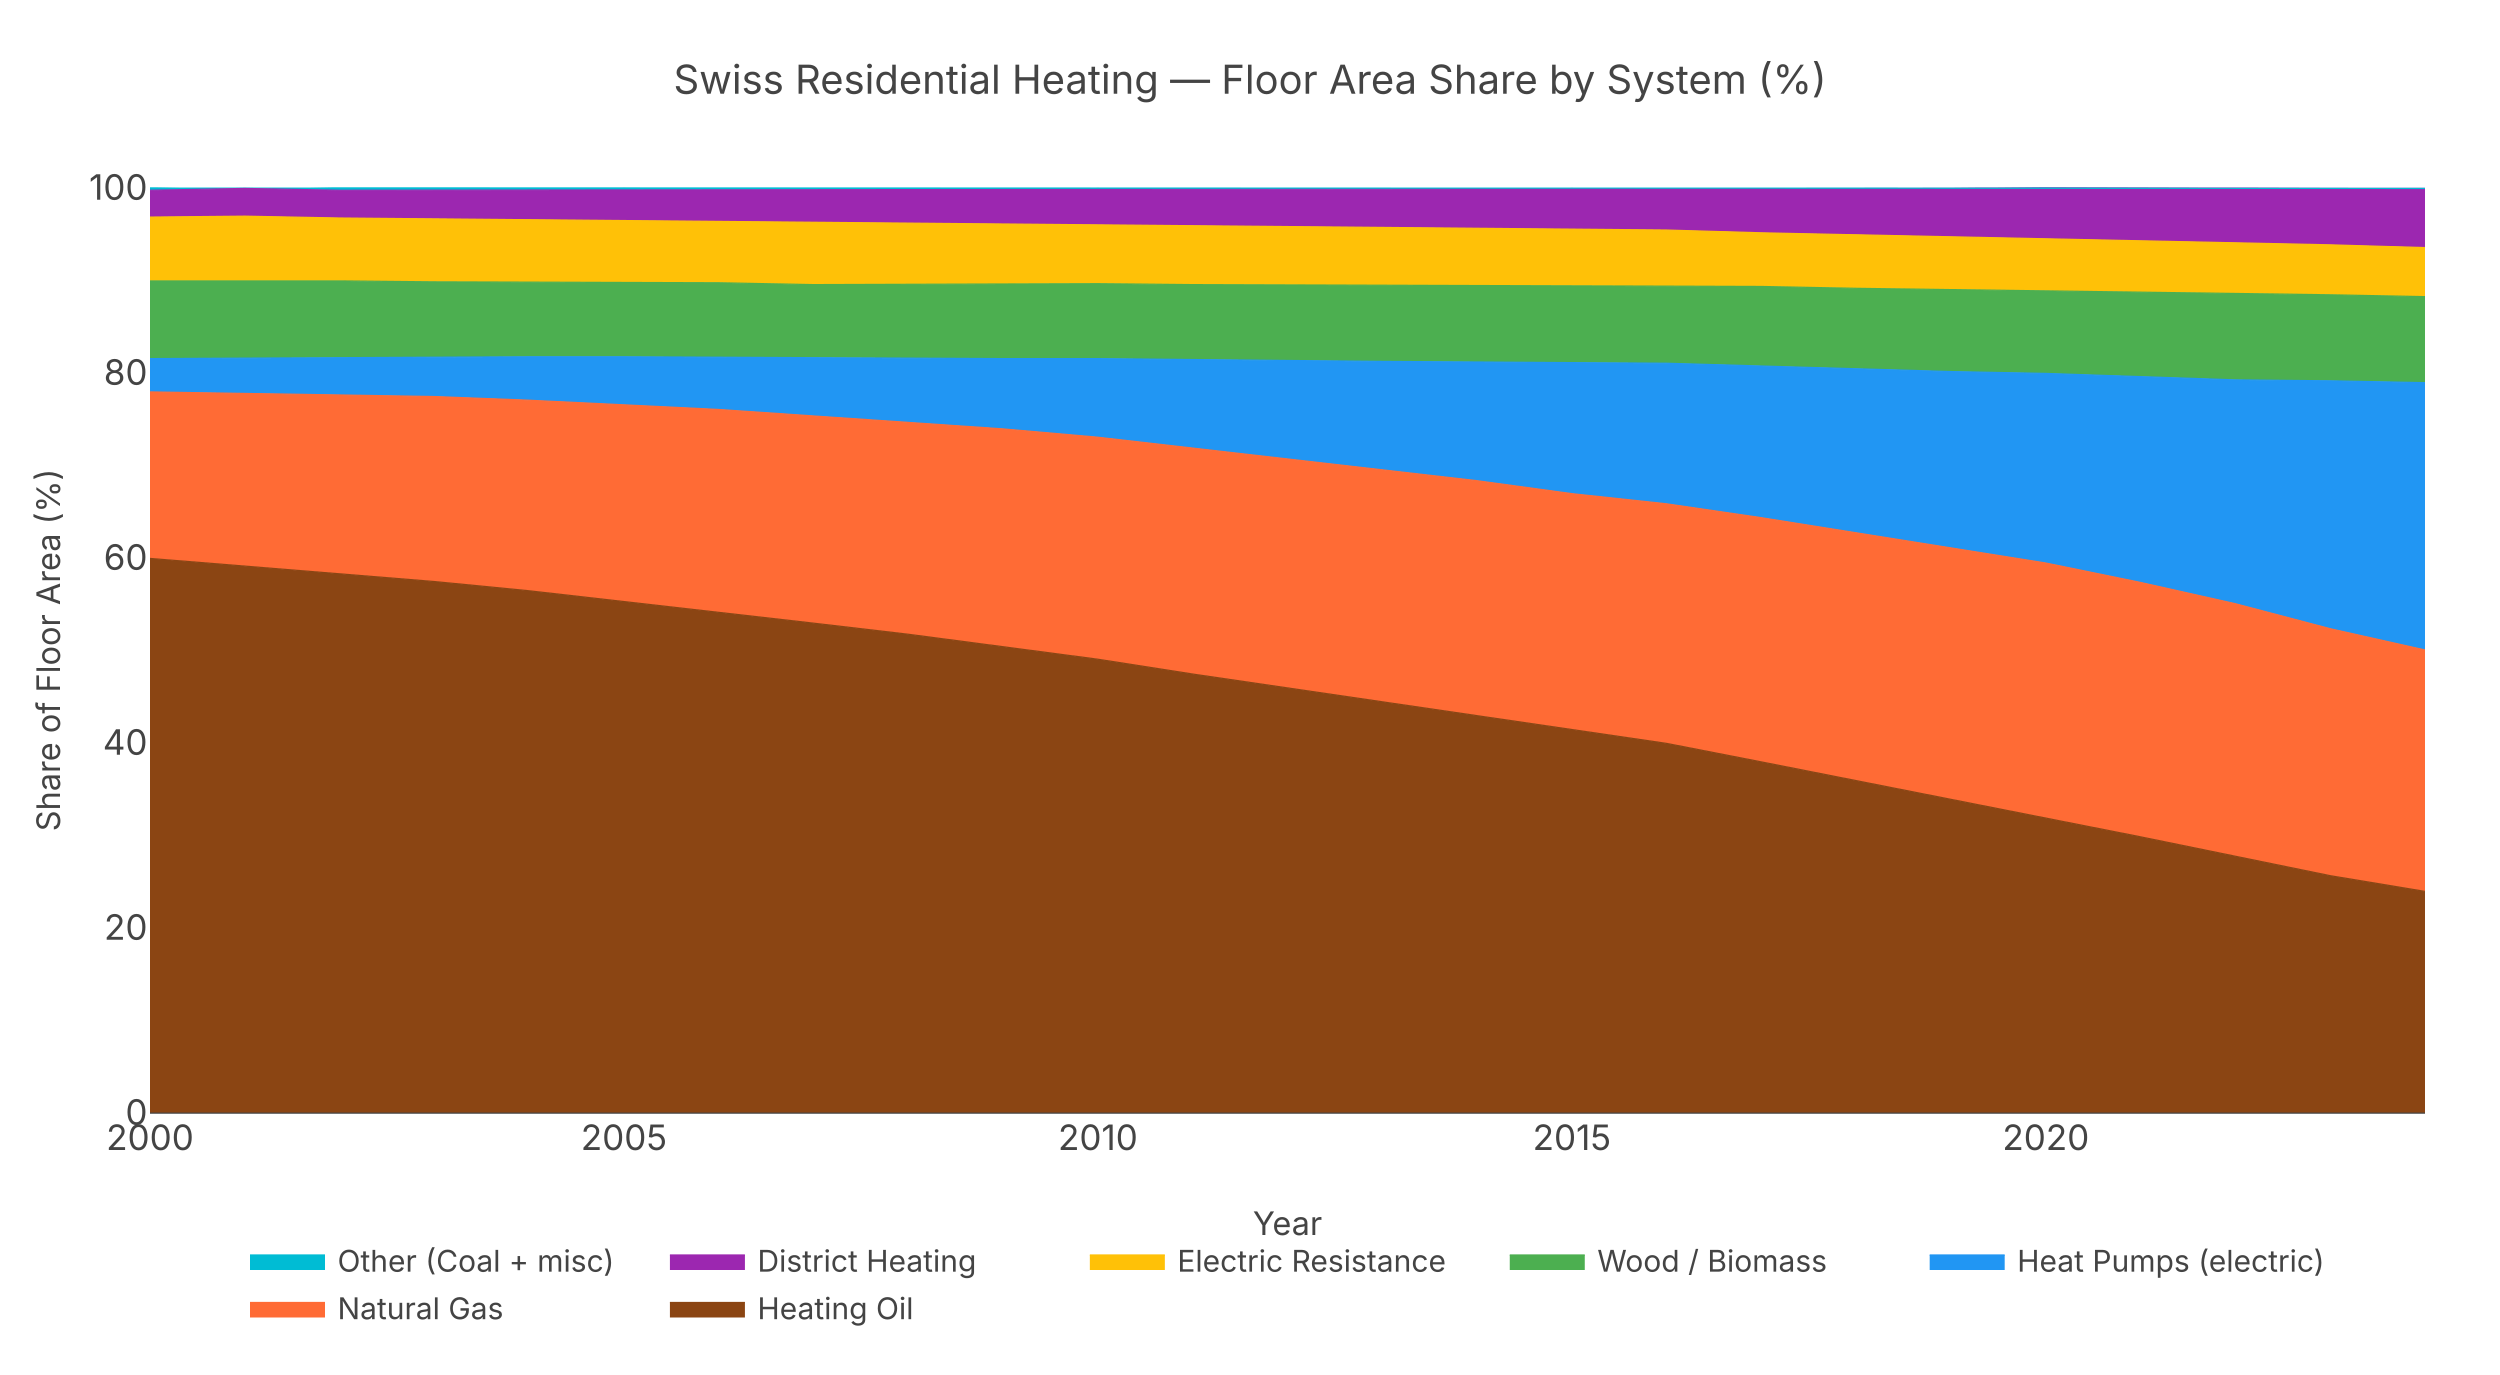
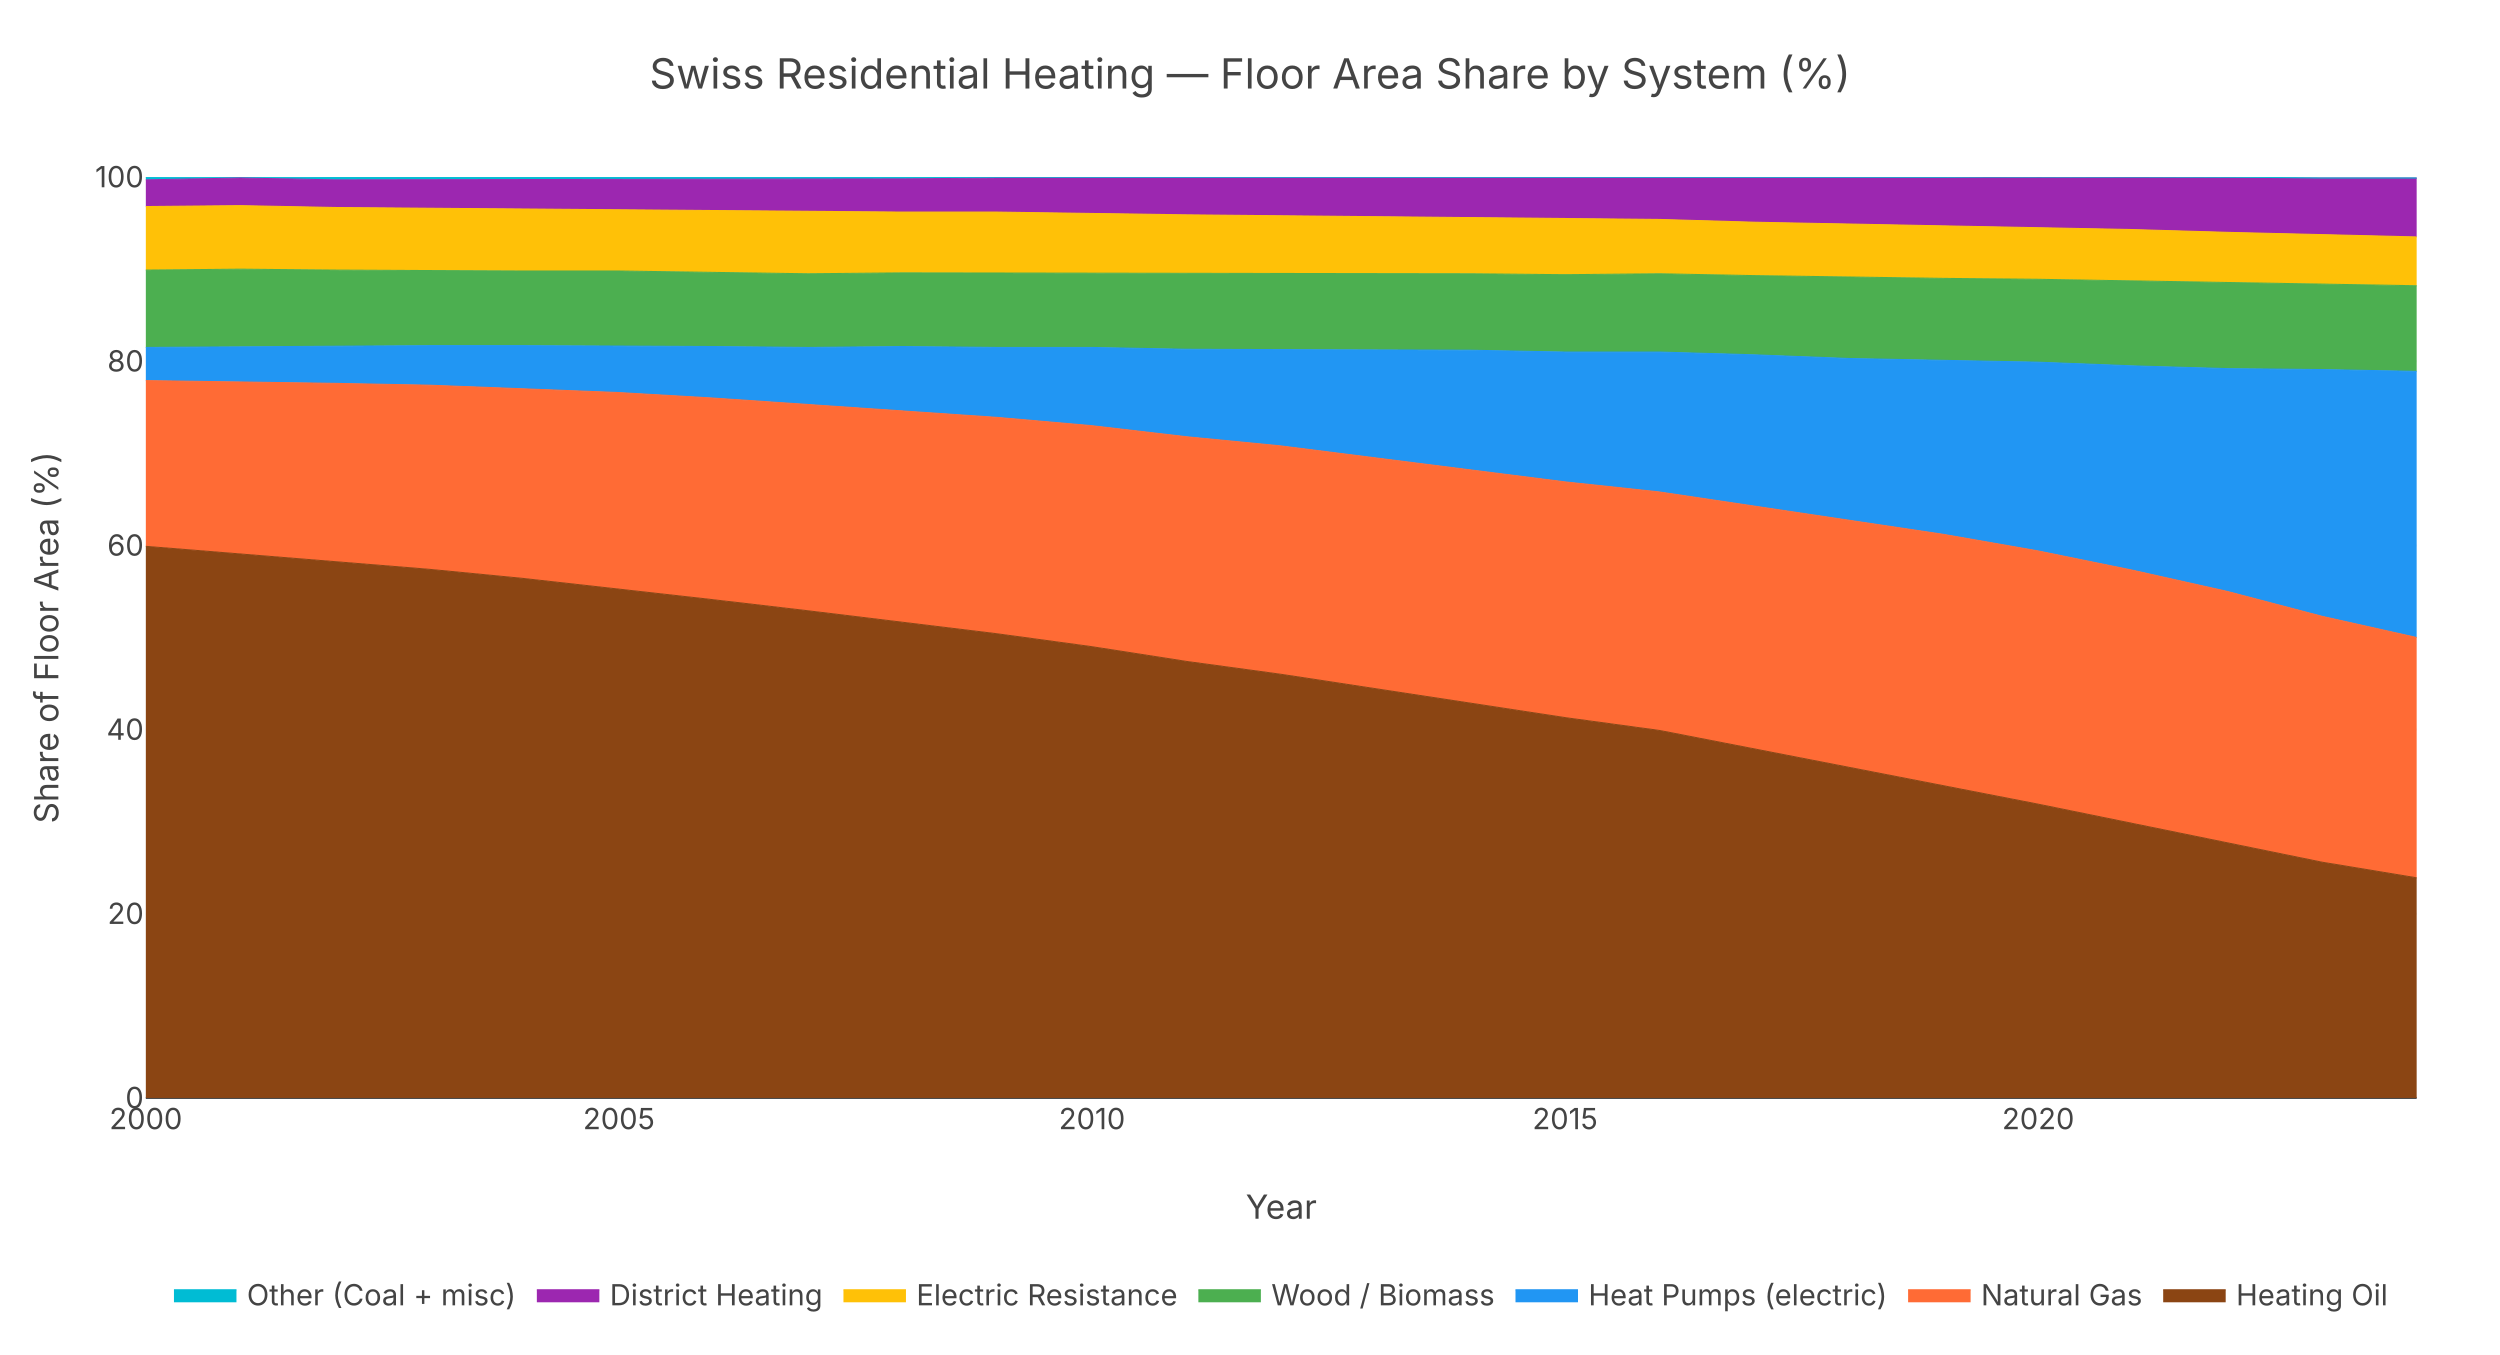
- <svg xmlns="http://www.w3.org/2000/svg" class="main-svg" width="1000" height="550" style="" viewBox="0 0 1000 550">
-   <rect x="0" y="0" width="1000" height="550" style="fill: rgb(255, 255, 255); fill-opacity: 1;" />
-   <defs id="defs-d71220">
+ <svg xmlns="http://www.w3.org/2000/svg" class="main-svg" width="1200" height="650" style="" viewBox="0 0 1200 650">
+   <rect x="0" y="0" width="1200" height="650" style="fill: rgb(255, 255, 255); fill-opacity: 1;" />
+   <defs id="defs-cc04e8">
    <g class="clips">
-       <clipPath id="clipd71220xyplot" class="plotclip">
-         <rect width="910" height="370" />
+       <clipPath id="clipcc04e8xyplot" class="plotclip">
+         <rect width="1090" height="442" />
      </clipPath>
-       <clipPath class="axesclip" id="clipd71220x">
-         <rect x="60" y="0" width="910" height="550" />
+       <clipPath class="axesclip" id="clipcc04e8x">
+         <rect x="70" y="0" width="1090" height="650" />
      </clipPath>
-       <clipPath class="axesclip" id="clipd71220y">
-         <rect x="0" y="75" width="1000" height="370" />
+       <clipPath class="axesclip" id="clipcc04e8y">
+         <rect x="0" y="85" width="1200" height="442" />
      </clipPath>
-       <clipPath class="axesclip" id="clipd71220xy">
-         <rect x="60" y="75" width="910" height="370" />
+       <clipPath class="axesclip" id="clipcc04e8xy">
+         <rect x="70" y="85" width="1090" height="442" />
      </clipPath>
    </g>
    <g class="gradients" />
    <g class="patterns" />
  </defs>
  <g class="bglayer" />
  <g class="layer-below">
    <g class="imagelayer" />
    <g class="shapelayer" />
  </g>
  <g class="cartesianlayer">
    <g class="subplot xy">
      <g class="layer-subplot">
        <g class="shapelayer" />
        <g class="imagelayer" />
      </g>
      <g class="minor-gridlayer">
        <g class="x" />
        <g class="y" />
      </g>
      <g class="gridlayer">
        <g class="x">
-           <path class="xgrid crisp" transform="translate(249.58,0)" d="M0,75v370" style="stroke: rgb(238, 238, 238); stroke-opacity: 1; stroke-width: 1px;" />
-           <path class="xgrid crisp" transform="translate(439.17,0)" d="M0,75v370" style="stroke: rgb(238, 238, 238); stroke-opacity: 1; stroke-width: 1px;" />
-           <path class="xgrid crisp" transform="translate(628.75,0)" d="M0,75v370" style="stroke: rgb(238, 238, 238); stroke-opacity: 1; stroke-width: 1px;" />
-           <path class="xgrid crisp" transform="translate(818.33,0)" d="M0,75v370" style="stroke: rgb(238, 238, 238); stroke-opacity: 1; stroke-width: 1px;" />
+           <path class="xgrid crisp" transform="translate(297.08,0)" d="M0,85v442" style="stroke: rgb(238, 238, 238); stroke-opacity: 1; stroke-width: 1px;" />
+           <path class="xgrid crisp" transform="translate(524.17,0)" d="M0,85v442" style="stroke: rgb(238, 238, 238); stroke-opacity: 1; stroke-width: 1px;" />
+           <path class="xgrid crisp" transform="translate(751.25,0)" d="M0,85v442" style="stroke: rgb(238, 238, 238); stroke-opacity: 1; stroke-width: 1px;" />
+           <path class="xgrid crisp" transform="translate(978.33,0)" d="M0,85v442" style="stroke: rgb(238, 238, 238); stroke-opacity: 1; stroke-width: 1px;" />
        </g>
        <g class="y">
-           <path class="ygrid crisp" transform="translate(0,371)" d="M60,0h910" style="stroke: rgb(238, 238, 238); stroke-opacity: 1; stroke-width: 1px;" />
-           <path class="ygrid crisp" transform="translate(0,297)" d="M60,0h910" style="stroke: rgb(238, 238, 238); stroke-opacity: 1; stroke-width: 1px;" />
-           <path class="ygrid crisp" transform="translate(0,223)" d="M60,0h910" style="stroke: rgb(238, 238, 238); stroke-opacity: 1; stroke-width: 1px;" />
-           <path class="ygrid crisp" transform="translate(0,149)" d="M60,0h910" style="stroke: rgb(238, 238, 238); stroke-opacity: 1; stroke-width: 1px;" />
+           <path class="ygrid crisp" transform="translate(0,438.6)" d="M70,0h1090" style="stroke: rgb(238, 238, 238); stroke-opacity: 1; stroke-width: 1px;" />
+           <path class="ygrid crisp" transform="translate(0,350.2)" d="M70,0h1090" style="stroke: rgb(238, 238, 238); stroke-opacity: 1; stroke-width: 1px;" />
+           <path class="ygrid crisp" transform="translate(0,261.8)" d="M70,0h1090" style="stroke: rgb(238, 238, 238); stroke-opacity: 1; stroke-width: 1px;" />
+           <path class="ygrid crisp" transform="translate(0,173.4)" d="M70,0h1090" style="stroke: rgb(238, 238, 238); stroke-opacity: 1; stroke-width: 1px;" />
        </g>
      </g>
      <g class="zerolinelayer">
-         <path class="yzl zl crisp" transform="translate(0,445)" d="M60,0h910" style="stroke: rgb(68, 68, 68); stroke-opacity: 1; stroke-width: 1px;" />
+         <path class="yzl zl crisp" transform="translate(0,527)" d="M70,0h1090" style="stroke: rgb(68, 68, 68); stroke-opacity: 1; stroke-width: 1px;" />
      </g>
      <g class="layer-between">
        <g class="shapelayer" />
        <g class="imagelayer" />
      </g>
      <path class="xlines-below" />
      <path class="ylines-below" />
      <g class="overlines-below" />
      <g class="xaxislayer-below" />
      <g class="yaxislayer-below" />
      <g class="overaxes-below" />
      <g class="overplot">
-         <g class="xy" transform="translate(60,75)" clip-path="url(#clipd71220xyplot)">
+         <g class="xy" transform="translate(70,85)" clip-path="url(#clipcc04e8xyplot)">
          <g class="scatterlayer mlayer">
-             <g class="trace scatter trace71f542" style="stroke-miterlimit: 2;">
-               <g class="fills">
-                 <g>
-                   <path class="js-fill" d="M910,370L0,370L0,148.37L113.75,157.62L151.67,161.32L265.42,174.27L303.33,178.71L379.17,188.7L417.08,194.62L492.92,205.72L530.83,211.27L606.67,222.37L644.58,229.77L796.25,259.74L834.17,267.51L872.08,275.28L910,281.57" style="fill: rgb(139, 69, 19); fill-opacity: 1; stroke-width: 0;" />
-                 </g>
-                 <g>
-                   <path class="js-fill" d="M0,81.77L113.75,83.62L151.67,85.1L227.5,88.8L265.42,91.39L341.25,96.57L379.17,99.9L530.83,117.29L568.75,122.47L606.67,126.54L644.58,132.09L758.33,150.22L796.25,157.99L834.17,166.5L872.08,176.49L910,185L910,281.57L872.08,275.28L834.17,267.51L796.25,259.74L644.58,229.77L606.67,222.37L530.83,211.27L492.92,205.72L417.08,194.62L379.17,188.7L303.33,178.71L265.42,174.27L151.67,161.32L113.75,157.62L0,148.37Z" style="fill: rgb(255, 107, 53); fill-opacity: 1; stroke-width: 0;" />
-                 </g>
-               </g>
-               <g class="errorbars" />
-               <g class="lines">
-                 <path class="js-line" d="M0,148.37L113.75,157.62L151.67,161.32L265.42,174.27L303.33,178.71L379.17,188.7L417.08,194.62L492.92,205.72L530.83,211.27L606.67,222.37L644.58,229.77L796.25,259.74L834.17,267.51L872.08,275.28L910,281.57" style="vector-effect: none; fill: none; stroke: rgb(139, 69, 19); stroke-opacity: 1; stroke-width: 0.5px; opacity: 1;" />
-               </g>
-               <g class="points" />
-               <g class="text" />
-             </g>
-             <g class="trace scatter trace0996a0" style="stroke-miterlimit: 2;">
-               <g class="fills">
-                 <g>
-                   <path class="js-fill" d="M0,68.45L151.67,67.71L189.58,67.71L341.25,68.45L379.17,68.45L455,69.19L492.92,69.56L606.67,70.3L644.58,71.41L720.42,73.63L758.33,74.37L834.17,76.96L872.08,77.33L910,78.07L910,185L872.08,176.49L834.17,166.5L796.25,157.99L758.33,150.22L644.58,132.09L606.67,126.54L568.75,122.47L530.83,117.29L379.17,99.9L341.25,96.57L265.42,91.39L227.5,88.8L151.67,85.1L113.75,83.62L0,81.77Z" style="fill: rgb(33, 150, 243); fill-opacity: 1; stroke-width: 0;" />
-                 </g>
-               </g>
-               <g class="errorbars" />
-               <g class="lines">
-                 <path class="js-line" d="M0,81.77L113.75,83.62L151.67,85.1L227.5,88.8L265.42,91.39L341.25,96.57L379.17,99.9L530.83,117.29L568.75,122.47L606.67,126.54L644.58,132.09L758.33,150.22L796.25,157.99L834.17,166.5L872.08,176.49L910,185" style="vector-effect: none; fill: none; stroke: rgb(255, 107, 53); stroke-opacity: 1; stroke-width: 0.5px; opacity: 1;" />
-               </g>
-               <g class="points" />
-               <g class="text" />
-             </g>
-             <g class="trace scatter tracee04aa4" style="stroke-miterlimit: 2;">
-               <g class="fills">
-                 <g>
-                   <path class="js-fill" d="M0,37.37L75.83,37.37L113.75,37.74L227.5,38.11L265.42,38.85L379.17,38.48L417.08,38.85L644.58,39.59L682.5,40.33L872.08,42.92L910,43.66L910,78.07L872.08,77.33L834.17,76.96L758.33,74.37L720.42,73.63L644.58,71.41L606.67,70.3L492.92,69.56L455,69.19L379.17,68.45L341.25,68.45L189.58,67.71L151.67,67.71L0,68.45Z" style="fill: rgb(76, 175, 80); fill-opacity: 1; stroke-width: 0;" />
-                 </g>
-               </g>
-               <g class="errorbars" />
-               <g class="lines">
-                 <path class="js-line" d="M0,68.45L151.67,67.71L189.58,67.71L341.25,68.45L379.17,68.45L455,69.19L492.92,69.56L606.67,70.3L644.58,71.41L720.42,73.63L758.33,74.37L834.17,76.96L872.08,77.33L910,78.07" style="vector-effect: none; fill: none; stroke: rgb(33, 150, 243); stroke-opacity: 1; stroke-width: 0.5px; opacity: 1;" />
-               </g>
-               <g class="points" />
-               <g class="text" />
-             </g>
-             <g class="trace scatter tracee3f9b4" style="stroke-miterlimit: 2;">
-               <g class="fills">
-                 <g>
-                   <path class="js-fill" d="M0,11.84L37.92,11.47L75.83,12.21L606.67,17.02L644.58,18.13L872.08,22.94L910,24.05L910,43.66L872.08,42.92L682.5,40.33L644.58,39.59L417.08,38.85L379.17,38.48L265.42,38.85L227.5,38.11L113.75,37.74L75.83,37.37L0,37.37Z" style="fill: rgb(255, 193, 7); fill-opacity: 1; stroke-width: 0;" />
-                 </g>
-               </g>
-               <g class="errorbars" />
-               <g class="lines">
-                 <path class="js-line" d="M0,37.37L75.83,37.37L113.75,37.74L227.5,38.11L265.42,38.85L379.17,38.48L417.08,38.85L644.58,39.59L682.5,40.33L872.08,42.92L910,43.66" style="vector-effect: none; fill: none; stroke: rgb(76, 175, 80); stroke-opacity: 1; stroke-width: 0.5px; opacity: 1;" />
-               </g>
-               <g class="points" />
-               <g class="text" />
-             </g>
-             <g class="trace scatter trace526589" style="stroke-miterlimit: 2;">
-               <g class="fills">
-                 <g>
-                   <path class="js-fill" d="M0,1.11L37.92,0.37L75.83,1.11L720.42,0.37L758.33,0L872.08,0.37L910,0.37L910,24.05L872.08,22.94L644.58,18.13L606.67,17.02L75.83,12.21L37.92,11.47L0,11.84Z" style="fill: rgb(156, 39, 176); fill-opacity: 1; stroke-width: 0;" />
-                 </g>
-               </g>
-               <g class="errorbars" />
-               <g class="lines">
-                 <path class="js-line" d="M0,11.84L37.92,11.47L75.83,12.21L606.67,17.02L644.58,18.13L872.08,22.94L910,24.05" style="vector-effect: none; fill: none; stroke: rgb(255, 193, 7); stroke-opacity: 1; stroke-width: 0.5px; opacity: 1;" />
-               </g>
-               <g class="points" />
-               <g class="text" />
-             </g>
-             <g class="trace scatter trace8aeb54" style="stroke-miterlimit: 2;">
-               <g class="fills">
-                 <g>
-                   <path class="js-fill" d="M0,0L37.92,-0.74L75.83,0L910,0.37L910,0.37L872.08,0.37L758.33,0L720.42,0.37L75.83,1.11L37.92,0.37L0,1.11Z" style="fill: rgb(0, 188, 212); fill-opacity: 1; stroke-width: 0;" />
-                 </g>
-               </g>
-               <g class="errorbars" />
-               <g class="lines">
-                 <path class="js-line" d="M0,1.11L37.92,0.37L75.83,1.11L720.42,0.37L758.33,0L872.08,0.37L910,0.37" style="vector-effect: none; fill: none; stroke: rgb(156, 39, 176); stroke-opacity: 1; stroke-width: 0.5px; opacity: 1;" />
-               </g>
-               <g class="points" />
-               <g class="text" />
-             </g>
-             <g class="trace scatter traceae913f" style="stroke-miterlimit: 2;">
+             <g class="trace scatter trace949eda" style="stroke-miterlimit: 2;">
+               <g class="fills">
+                 <g>
+                   <path class="js-fill" d="M1090,442L0,442L0,177.24L136.25,188.29L181.67,192.71L272.5,202.88L317.92,208.18L408.75,219.23L454.17,225.42L499.58,232.49L545,238.68L681.25,259.45L726.67,265.64L908.33,301L953.75,310.28L1044.58,328.85L1090,336.36" style="fill: rgb(139, 69, 19); fill-opacity: 1; stroke-width: 0;" />
+                 </g>
+                 <g>
+                   <path class="js-fill" d="M0,97.68L90.83,99.01L136.25,99.89L227.08,103.43L272.5,106.08L408.75,115.36L454.17,119.34L499.58,124.64L545,129.06L681.25,146.3L726.67,151.16L862.92,171.5L908.33,179.45L953.75,188.73L999.17,198.9L1044.58,210.83L1090,221L1090,336.36L1044.58,328.85L953.75,310.28L908.33,301L726.67,265.64L681.25,259.45L545,238.68L499.58,232.49L454.17,225.42L408.75,219.23L317.92,208.18L272.5,202.88L181.67,192.71L136.25,188.29L0,177.24Z" style="fill: rgb(255, 107, 53); fill-opacity: 1; stroke-width: 0;" />
+                 </g>
+               </g>
+               <g class="errorbars" />
+               <g class="lines">
+                 <path class="js-line" d="M0,177.24L136.25,188.29L181.67,192.71L272.5,202.88L317.92,208.18L408.75,219.23L454.17,225.42L499.58,232.49L545,238.68L681.25,259.45L726.67,265.64L908.33,301L953.75,310.28L1044.58,328.85L1090,336.36" style="vector-effect: none; fill: none; stroke: rgb(139, 69, 19); stroke-opacity: 1; stroke-width: 0.5px; opacity: 1;" />
+               </g>
+               <g class="points" />
+               <g class="text" />
+             </g>
+             <g class="trace scatter trace7e48b0" style="stroke-miterlimit: 2;">
+               <g class="fills">
+                 <g>
+                   <path class="js-fill" d="M0,81.77L136.25,80.89L181.67,80.89L272.5,81.33L317.92,81.77L363.33,81.33L408.75,81.77L454.17,81.77L499.58,82.65L635.83,83.1L681.25,83.98L726.67,83.98L772.08,85.31L817.5,87.07L862.92,87.96L908.33,88.84L953.75,90.61L999.17,91.94L1044.58,92.38L1090,93.26L1090,221L1044.58,210.83L999.17,198.9L953.75,188.73L908.33,179.45L862.92,171.5L726.67,151.16L681.25,146.3L545,129.06L499.58,124.64L454.17,119.34L408.75,115.36L272.5,106.08L227.08,103.43L136.25,99.89L90.83,99.01L0,97.68Z" style="fill: rgb(33, 150, 243); fill-opacity: 1; stroke-width: 0;" />
+                 </g>
+               </g>
+               <g class="errorbars" />
+               <g class="lines">
+                 <path class="js-line" d="M0,97.68L90.83,99.01L136.25,99.89L227.08,103.43L272.5,106.08L408.75,115.36L454.17,119.34L499.58,124.64L545,129.06L681.25,146.3L726.67,151.16L862.92,171.5L908.33,179.45L953.75,188.73L999.17,198.9L1044.58,210.83L1090,221" style="vector-effect: none; fill: none; stroke: rgb(255, 107, 53); stroke-opacity: 1; stroke-width: 0.5px; opacity: 1;" />
+               </g>
+               <g class="points" />
+               <g class="text" />
+             </g>
+             <g class="trace scatter traceddc054" style="stroke-miterlimit: 2;">
+               <g class="fills">
+                 <g>
+                   <path class="js-fill" d="M0,44.64L45.42,44.2L90.83,44.64L181.67,45.08L227.08,45.08L317.92,46.41L363.33,45.97L635.83,46.41L681.25,46.85L726.67,46.41L772.08,47.29L862.92,48.62L908.33,49.06L1090,52.16L1090,93.26L1044.58,92.38L999.17,91.94L953.75,90.61L908.33,88.84L862.92,87.96L817.5,87.07L772.08,85.31L726.67,83.98L681.25,83.98L635.83,83.1L499.58,82.65L454.17,81.77L408.75,81.77L363.33,81.33L317.92,81.77L272.5,81.33L181.67,80.89L136.25,80.89L0,81.77Z" style="fill: rgb(76, 175, 80); fill-opacity: 1; stroke-width: 0;" />
+                 </g>
+               </g>
+               <g class="errorbars" />
+               <g class="lines">
+                 <path class="js-line" d="M0,81.77L136.25,80.89L181.67,80.89L272.5,81.33L317.92,81.77L363.33,81.33L408.75,81.77L454.17,81.77L499.58,82.65L635.83,83.1L681.25,83.98L726.67,83.98L772.08,85.31L817.5,87.07L862.92,87.96L908.33,88.84L953.75,90.61L999.17,91.94L1044.58,92.38L1090,93.26" style="vector-effect: none; fill: none; stroke: rgb(33, 150, 243); stroke-opacity: 1; stroke-width: 0.5px; opacity: 1;" />
+               </g>
+               <g class="points" />
+               <g class="text" />
+             </g>
+             <g class="trace scatter tracefdf33b" style="stroke-miterlimit: 2;">
+               <g class="fills">
+                 <g>
+                   <path class="js-fill" d="M0,14.14L45.42,13.7L90.83,14.59L363.33,16.8L408.75,16.8L499.58,18.12L545,18.56L726.67,20.33L772.08,21.66L953.75,25.19L999.17,26.52L1090,28.73L1090,52.16L908.33,49.06L862.92,48.62L772.08,47.29L726.67,46.41L681.25,46.85L635.83,46.41L363.33,45.97L317.92,46.41L227.08,45.08L181.67,45.08L90.83,44.64L45.42,44.2L0,44.64Z" style="fill: rgb(255, 193, 7); fill-opacity: 1; stroke-width: 0;" />
+                 </g>
+               </g>
+               <g class="errorbars" />
+               <g class="lines">
+                 <path class="js-line" d="M0,44.64L45.42,44.2L90.83,44.64L181.67,45.08L227.08,45.08L317.92,46.41L363.33,45.97L635.83,46.41L681.25,46.85L726.67,46.41L772.08,47.29L862.92,48.62L908.33,49.06L1090,52.16" style="vector-effect: none; fill: none; stroke: rgb(76, 175, 80); stroke-opacity: 1; stroke-width: 0.5px; opacity: 1;" />
+               </g>
+               <g class="points" />
+               <g class="text" />
+             </g>
+             <g class="trace scatter trace47c14d" style="stroke-miterlimit: 2;">
+               <g class="fills">
+                 <g>
+                   <path class="js-fill" d="M0,1.33L45.42,0.44L90.83,1.33L363.33,0.88L408.75,0.44L862.92,0.44L908.33,0L999.17,0.44L1044.58,0.44L1090,0.44L1090,28.73L999.17,26.52L953.75,25.19L772.08,21.66L726.67,20.33L545,18.56L499.58,18.12L408.75,16.8L363.33,16.8L90.83,14.59L45.42,13.7L0,14.14Z" style="fill: rgb(156, 39, 176); fill-opacity: 1; stroke-width: 0;" />
+                 </g>
+               </g>
+               <g class="errorbars" />
+               <g class="lines">
+                 <path class="js-line" d="M0,14.14L45.42,13.7L90.83,14.59L363.33,16.8L408.75,16.8L499.58,18.12L545,18.56L726.67,20.33L772.08,21.66L953.75,25.19L999.17,26.52L1090,28.73" style="vector-effect: none; fill: none; stroke: rgb(255, 193, 7); stroke-opacity: 1; stroke-width: 0.5px; opacity: 1;" />
+               </g>
+               <g class="points" />
+               <g class="text" />
+             </g>
+             <g class="trace scatter trace81fe95" style="stroke-miterlimit: 2;">
+               <g class="fills">
+                 <g>
+                   <path class="js-fill" d="M0,0L45.42,-0.88L90.83,0L999.17,0L1044.58,0.44L1090,0.44L1090,0.44L1044.58,0.44L999.17,0.44L908.33,0L862.92,0.44L408.75,0.44L363.33,0.88L90.83,1.33L45.42,0.44L0,1.33Z" style="fill: rgb(0, 188, 212); fill-opacity: 1; stroke-width: 0;" />
+                 </g>
+               </g>
+               <g class="errorbars" />
+               <g class="lines">
+                 <path class="js-line" d="M0,1.33L45.42,0.44L90.83,1.33L363.33,0.88L408.75,0.44L862.92,0.44L908.33,0L999.17,0.44L1044.58,0.44L1090,0.44" style="vector-effect: none; fill: none; stroke: rgb(156, 39, 176); stroke-opacity: 1; stroke-width: 0.5px; opacity: 1;" />
+               </g>
+               <g class="points" />
+               <g class="text" />
+             </g>
+             <g class="trace scatter tracee21de6" style="stroke-miterlimit: 2;">
              <g class="fills" />
              <g class="errorbars" />
              <g class="lines">
-                 <path class="js-line" d="M0,0L37.92,-0.74L75.83,0L910,0.37" style="vector-effect: none; fill: none; stroke: rgb(0, 188, 212); stroke-opacity: 1; stroke-width: 0.5px; opacity: 1;" />
+                 <path class="js-line" d="M0,0L45.42,-0.88L90.83,0L999.17,0L1044.58,0.44L1090,0.44" style="vector-effect: none; fill: none; stroke: rgb(0, 188, 212); stroke-opacity: 1; stroke-width: 0.5px; opacity: 1;" />
              </g>
              <g class="points" />
              <g class="text" />
            </g>
          </g>
        </g>
      </g>
      <g class="zerolinelayer-above" />
      <path class="xlines-above crisp" d="M0,0" style="fill: none;" />
      <path class="ylines-above crisp" d="M0,0" style="fill: none;" />
      <g class="overlines-above" />
      <g class="xaxislayer-above">
        <g class="xtick">
-           <text text-anchor="middle" x="0" y="460" transform="translate(60,0)" style="font-family: Inter, Helvetica, Arial, sans-serif; font-size: 14px; fill: rgb(68, 68, 68); fill-opacity: 1; white-space: pre;">2000</text>
-         </g>
-         <g class="xtick">
-           <text text-anchor="middle" x="0" y="460" style="font-family: Inter, Helvetica, Arial, sans-serif; font-size: 14px; fill: rgb(68, 68, 68); fill-opacity: 1; white-space: pre;" transform="translate(249.58,0)">2005</text>
-         </g>
-         <g class="xtick">
-           <text text-anchor="middle" x="0" y="460" style="font-family: Inter, Helvetica, Arial, sans-serif; font-size: 14px; fill: rgb(68, 68, 68); fill-opacity: 1; white-space: pre;" transform="translate(439.17,0)">2010</text>
-         </g>
-         <g class="xtick">
-           <text text-anchor="middle" x="0" y="460" style="font-family: Inter, Helvetica, Arial, sans-serif; font-size: 14px; fill: rgb(68, 68, 68); fill-opacity: 1; white-space: pre;" transform="translate(628.75,0)">2015</text>
-         </g>
-         <g class="xtick">
-           <text text-anchor="middle" x="0" y="460" style="font-family: Inter, Helvetica, Arial, sans-serif; font-size: 14px; fill: rgb(68, 68, 68); fill-opacity: 1; white-space: pre;" transform="translate(818.33,0)">2020</text>
+           <text text-anchor="middle" x="0" y="542" transform="translate(70,0)" style="font-family: Inter, Helvetica, Arial, sans-serif; font-size: 14px; fill: rgb(68, 68, 68); fill-opacity: 1; white-space: pre;">2000</text>
+         </g>
+         <g class="xtick">
+           <text text-anchor="middle" x="0" y="542" style="font-family: Inter, Helvetica, Arial, sans-serif; font-size: 14px; fill: rgb(68, 68, 68); fill-opacity: 1; white-space: pre;" transform="translate(297.08,0)">2005</text>
+         </g>
+         <g class="xtick">
+           <text text-anchor="middle" x="0" y="542" style="font-family: Inter, Helvetica, Arial, sans-serif; font-size: 14px; fill: rgb(68, 68, 68); fill-opacity: 1; white-space: pre;" transform="translate(524.17,0)">2010</text>
+         </g>
+         <g class="xtick">
+           <text text-anchor="middle" x="0" y="542" style="font-family: Inter, Helvetica, Arial, sans-serif; font-size: 14px; fill: rgb(68, 68, 68); fill-opacity: 1; white-space: pre;" transform="translate(751.25,0)">2015</text>
+         </g>
+         <g class="xtick">
+           <text text-anchor="middle" x="0" y="542" style="font-family: Inter, Helvetica, Arial, sans-serif; font-size: 14px; fill: rgb(68, 68, 68); fill-opacity: 1; white-space: pre;" transform="translate(978.33,0)">2020</text>
        </g>
      </g>
      <g class="yaxislayer-above">
        <g class="ytick">
-           <text text-anchor="end" x="59" y="4.9" transform="translate(0,445)" style="font-family: Inter, Helvetica, Arial, sans-serif; font-size: 14px; fill: rgb(68, 68, 68); fill-opacity: 1; white-space: pre;">0</text>
-         </g>
-         <g class="ytick">
-           <text text-anchor="end" x="59" y="4.9" style="font-family: Inter, Helvetica, Arial, sans-serif; font-size: 14px; fill: rgb(68, 68, 68); fill-opacity: 1; white-space: pre;" transform="translate(0,371)">20</text>
-         </g>
-         <g class="ytick">
-           <text text-anchor="end" x="59" y="4.9" style="font-family: Inter, Helvetica, Arial, sans-serif; font-size: 14px; fill: rgb(68, 68, 68); fill-opacity: 1; white-space: pre;" transform="translate(0,297)">40</text>
-         </g>
-         <g class="ytick">
-           <text text-anchor="end" x="59" y="4.9" style="font-family: Inter, Helvetica, Arial, sans-serif; font-size: 14px; fill: rgb(68, 68, 68); fill-opacity: 1; white-space: pre;" transform="translate(0,223)">60</text>
-         </g>
-         <g class="ytick">
-           <text text-anchor="end" x="59" y="4.9" style="font-family: Inter, Helvetica, Arial, sans-serif; font-size: 14px; fill: rgb(68, 68, 68); fill-opacity: 1; white-space: pre;" transform="translate(0,149)">80</text>
-         </g>
-         <g class="ytick">
-           <text text-anchor="end" x="59" y="4.9" style="font-family: Inter, Helvetica, Arial, sans-serif; font-size: 14px; fill: rgb(68, 68, 68); fill-opacity: 1; white-space: pre;" transform="translate(0,75)">100</text>
+           <text text-anchor="end" x="69" y="4.9" transform="translate(0,527)" style="font-family: Inter, Helvetica, Arial, sans-serif; font-size: 14px; fill: rgb(68, 68, 68); fill-opacity: 1; white-space: pre;">0</text>
+         </g>
+         <g class="ytick">
+           <text text-anchor="end" x="69" y="4.9" style="font-family: Inter, Helvetica, Arial, sans-serif; font-size: 14px; fill: rgb(68, 68, 68); fill-opacity: 1; white-space: pre;" transform="translate(0,438.6)">20</text>
+         </g>
+         <g class="ytick">
+           <text text-anchor="end" x="69" y="4.9" style="font-family: Inter, Helvetica, Arial, sans-serif; font-size: 14px; fill: rgb(68, 68, 68); fill-opacity: 1; white-space: pre;" transform="translate(0,350.2)">40</text>
+         </g>
+         <g class="ytick">
+           <text text-anchor="end" x="69" y="4.9" style="font-family: Inter, Helvetica, Arial, sans-serif; font-size: 14px; fill: rgb(68, 68, 68); fill-opacity: 1; white-space: pre;" transform="translate(0,261.8)">60</text>
+         </g>
+         <g class="ytick">
+           <text text-anchor="end" x="69" y="4.9" style="font-family: Inter, Helvetica, Arial, sans-serif; font-size: 14px; fill: rgb(68, 68, 68); fill-opacity: 1; white-space: pre;" transform="translate(0,173.4)">80</text>
+         </g>
+         <g class="ytick">
+           <text text-anchor="end" x="69" y="4.9" style="font-family: Inter, Helvetica, Arial, sans-serif; font-size: 14px; fill: rgb(68, 68, 68); fill-opacity: 1; white-space: pre;" transform="translate(0,85)">100</text>
        </g>
      </g>
      <g class="overaxes-above" />
    </g>
  </g>
  <g class="polarlayer" />
  <g class="smithlayer" />
  <g class="ternarylayer" />
  <g class="geolayer" />
  <g class="funnelarealayer" />
  <g class="pielayer" />
  <g class="iciclelayer" />
  <g class="treemaplayer" />
  <g class="sunburstlayer" />
  <g class="glimages" />
-   <defs id="topdefs-d71220">
+   <defs id="topdefs-cc04e8">
    <g class="clips" />
-     <clipPath id="legendd71220">
-       <rect width="840" height="48" x="0" y="0" />
+     <clipPath id="legendcc04e8">
+       <rect width="1073" height="32" x="0" y="0" />
    </clipPath>
  </defs>
  <g class="layer-above">
    <g class="imagelayer" />
    <g class="shapelayer" />
  </g>
  <g class="infolayer">
-     <g class="legend" pointer-events="all" transform="translate(95,489.5)">
-       <rect class="bg" shape-rendering="crispEdges" style="stroke: rgb(68, 68, 68); stroke-opacity: 1; fill: rgb(255, 255, 255); fill-opacity: 1; stroke-width: 0px;" width="840" height="48" x="0" y="0" />
-       <g class="scrollbox" transform="" clip-path="url(#legendd71220)">
+     <g class="legend" pointer-events="all" transform="translate(78.5,605.5)">
+       <rect class="bg" shape-rendering="crispEdges" style="stroke: rgb(68, 68, 68); stroke-opacity: 1; fill: rgb(255, 255, 255); fill-opacity: 1; stroke-width: 0px;" width="1073" height="32" x="0" y="0" />
+       <g class="scrollbox" transform="" clip-path="url(#legendcc04e8)">
        <g class="groups">
-           <g class="traces" transform="translate(0,14.5)" style="opacity: 1;">
-             <text class="legendtext" text-anchor="start" x="40" y="4.68" style="font-family: Inter, Helvetica, Arial, sans-serif; font-size: 12px; fill: rgb(68, 68, 68); fill-opacity: 1; white-space: pre;">Other (Coal + misc)</text>
+           <g class="traces" transform="translate(0,15.6)" style="opacity: 1;">
+             <text class="legendtext" text-anchor="start" x="40" y="5.46" style="font-family: Inter, Helvetica, Arial, sans-serif; font-size: 14px; fill: rgb(68, 68, 68); fill-opacity: 1; white-space: pre;">Other (Coal + misc)</text>
            <g class="layers">
              <g class="legendfill">
                <path class="js-fill" d="M5,-2h30v6h-30z" style="stroke-width: 0; fill: rgb(0, 188, 212); fill-opacity: 1;" />
              </g>
              <g class="legendlines">
                <path class="js-line" d="M5,-2h30" style="fill: none; stroke: rgb(0, 188, 212); stroke-opacity: 1; stroke-width: 0.5px;" />
              </g>
              <g class="legendsymbols">
                <g class="legendpoints" />
              </g>
            </g>
-             <rect class="legendtoggle" x="0" y="-9.5" width="153.234" height="19" style="fill: rgb(0, 0, 0); fill-opacity: 0;" />
-           </g>
-           <g class="traces" transform="translate(167.9688,14.5)" style="opacity: 1;">
-             <text class="legendtext" text-anchor="start" x="40" y="4.68" style="font-family: Inter, Helvetica, Arial, sans-serif; font-size: 12px; fill: rgb(68, 68, 68); fill-opacity: 1; white-space: pre;">District Heating</text>
+             <rect class="legendtoggle" x="0" y="-10.6" width="171.688" height="21.2" style="fill: rgb(0, 0, 0); fill-opacity: 0;" />
+           </g>
+           <g class="traces" transform="translate(174.1875,15.6)" style="opacity: 1;">
+             <text class="legendtext" text-anchor="start" x="40" y="5.46" style="font-family: Inter, Helvetica, Arial, sans-serif; font-size: 14px; fill: rgb(68, 68, 68); fill-opacity: 1; white-space: pre;">District Heating</text>
            <g class="layers">
              <g class="legendfill">
                <path class="js-fill" d="M5,-2h30v6h-30z" style="stroke-width: 0; fill: rgb(156, 39, 176); fill-opacity: 1;" />
              </g>
              <g class="legendlines">
                <path class="js-line" d="M5,-2h30" style="fill: none; stroke: rgb(156, 39, 176); stroke-opacity: 1; stroke-width: 0.5px;" />
              </g>
              <g class="legendsymbols">
                <g class="legendpoints" />
              </g>
            </g>
-             <rect class="legendtoggle" x="0" y="-9.5" width="130.078" height="19" style="fill: rgb(0, 0, 0); fill-opacity: 0;" />
-           </g>
-           <g class="traces" transform="translate(335.9375,14.5)" style="opacity: 1;">
-             <text class="legendtext" text-anchor="start" x="40" y="4.68" style="font-family: Inter, Helvetica, Arial, sans-serif; font-size: 12px; fill: rgb(68, 68, 68); fill-opacity: 1; white-space: pre;">Electric Resistance</text>
+             <rect class="legendtoggle" x="0" y="-10.6" width="144.672" height="21.2" style="fill: rgb(0, 0, 0); fill-opacity: 0;" />
+           </g>
+           <g class="traces" transform="translate(321.3594,15.6)" style="opacity: 1;">
+             <text class="legendtext" text-anchor="start" x="40" y="5.46" style="font-family: Inter, Helvetica, Arial, sans-serif; font-size: 14px; fill: rgb(68, 68, 68); fill-opacity: 1; white-space: pre;">Electric Resistance</text>
            <g class="layers">
              <g class="legendfill">
                <path class="js-fill" d="M5,-2h30v6h-30z" style="stroke-width: 0; fill: rgb(255, 193, 7); fill-opacity: 1;" />
              </g>
              <g class="legendlines">
                <path class="js-line" d="M5,-2h30" style="fill: none; stroke: rgb(255, 193, 7); stroke-opacity: 1; stroke-width: 0.5px;" />
              </g>
              <g class="legendsymbols">
                <g class="legendpoints" />
              </g>
            </g>
-             <rect class="legendtoggle" x="0" y="-9.5" width="149.953" height="19" style="fill: rgb(0, 0, 0); fill-opacity: 0;" />
-           </g>
-           <g class="traces" transform="translate(503.9062,14.5)" style="opacity: 1;">
-             <text class="legendtext" text-anchor="start" x="40" y="4.68" style="font-family: Inter, Helvetica, Arial, sans-serif; font-size: 12px; fill: rgb(68, 68, 68); fill-opacity: 1; white-space: pre;">Wood / Biomass</text>
+             <rect class="legendtoggle" x="0" y="-10.6" width="167.859" height="21.2" style="fill: rgb(0, 0, 0); fill-opacity: 0;" />
+           </g>
+           <g class="traces" transform="translate(491.7188,15.6)" style="opacity: 1;">
+             <text class="legendtext" text-anchor="start" x="40" y="5.46" style="font-family: Inter, Helvetica, Arial, sans-serif; font-size: 14px; fill: rgb(68, 68, 68); fill-opacity: 1; white-space: pre;">Wood / Biomass</text>
            <g class="layers">
              <g class="legendfill">
                <path class="js-fill" d="M5,-2h30v6h-30z" style="stroke-width: 0; fill: rgb(76, 175, 80); fill-opacity: 1;" />
              </g>
              <g class="legendlines">
                <path class="js-line" d="M5,-2h30" style="fill: none; stroke: rgb(76, 175, 80); stroke-opacity: 1; stroke-width: 0.5px;" />
              </g>
              <g class="legendsymbols">
                <g class="legendpoints" />
              </g>
            </g>
-             <rect class="legendtoggle" x="0" y="-9.5" width="134.406" height="19" style="fill: rgb(0, 0, 0); fill-opacity: 0;" />
-           </g>
-           <g class="traces" transform="translate(671.875,14.5)" style="opacity: 1;">
-             <text class="legendtext" text-anchor="start" x="40" y="4.68" style="font-family: Inter, Helvetica, Arial, sans-serif; font-size: 12px; fill: rgb(68, 68, 68); fill-opacity: 1; white-space: pre;">Heat Pumps (electric)</text>
+             <rect class="legendtoggle" x="0" y="-10.6" width="149.719" height="21.2" style="fill: rgb(0, 0, 0); fill-opacity: 0;" />
+           </g>
+           <g class="traces" transform="translate(643.9375,15.6)" style="opacity: 1;">
+             <text class="legendtext" text-anchor="start" x="40" y="5.46" style="font-family: Inter, Helvetica, Arial, sans-serif; font-size: 14px; fill: rgb(68, 68, 68); fill-opacity: 1; white-space: pre;">Heat Pumps (electric)</text>
            <g class="layers">
              <g class="legendfill">
                <path class="js-fill" d="M5,-2h30v6h-30z" style="stroke-width: 0; fill: rgb(33, 150, 243); fill-opacity: 1;" />
              </g>
              <g class="legendlines">
                <path class="js-line" d="M5,-2h30" style="fill: none; stroke: rgb(33, 150, 243); stroke-opacity: 1; stroke-width: 0.5px;" />
              </g>
              <g class="legendsymbols">
                <g class="legendpoints" />
              </g>
            </g>
-             <rect class="legendtoggle" x="0" y="-9.5" width="165.469" height="19" style="fill: rgb(0, 0, 0); fill-opacity: 0;" />
-           </g>
-           <g class="traces" transform="translate(0,33.5)" style="opacity: 1;">
-             <text class="legendtext" text-anchor="start" x="40" y="4.68" style="font-family: Inter, Helvetica, Arial, sans-serif; font-size: 12px; fill: rgb(68, 68, 68); fill-opacity: 1; white-space: pre;">Natural Gas</text>
+             <rect class="legendtoggle" x="0" y="-10.6" width="185.953" height="21.2" style="fill: rgb(0, 0, 0); fill-opacity: 0;" />
+           </g>
+           <g class="traces" transform="translate(832.3906,15.6)" style="opacity: 1;">
+             <text class="legendtext" text-anchor="start" x="40" y="5.46" style="font-family: Inter, Helvetica, Arial, sans-serif; font-size: 14px; fill: rgb(68, 68, 68); fill-opacity: 1; white-space: pre;">Natural Gas</text>
            <g class="layers">
              <g class="legendfill">
                <path class="js-fill" d="M5,-2h30v6h-30z" style="stroke-width: 0; fill: rgb(255, 107, 53); fill-opacity: 1;" />
              </g>
              <g class="legendlines">
                <path class="js-line" d="M5,-2h30" style="fill: none; stroke: rgb(255, 107, 53); stroke-opacity: 1; stroke-width: 0.5px;" />
              </g>
              <g class="legendsymbols">
                <g class="legendpoints" />
              </g>
            </g>
-             <rect class="legendtoggle" x="0" y="-9.5" width="108.875" height="19" style="fill: rgb(0, 0, 0); fill-opacity: 0;" />
-           </g>
-           <g class="traces" transform="translate(167.9688,33.5)" style="opacity: 1;">
-             <text class="legendtext" text-anchor="start" x="40" y="4.68" style="font-family: Inter, Helvetica, Arial, sans-serif; font-size: 12px; fill: rgb(68, 68, 68); fill-opacity: 1; white-space: pre;">Heating Oil</text>
+             <rect class="legendtoggle" x="0" y="-10.6" width="119.938" height="21.2" style="fill: rgb(0, 0, 0); fill-opacity: 0;" />
+           </g>
+           <g class="traces" transform="translate(954.8281,15.6)" style="opacity: 1;">
+             <text class="legendtext" text-anchor="start" x="40" y="5.46" style="font-family: Inter, Helvetica, Arial, sans-serif; font-size: 14px; fill: rgb(68, 68, 68); fill-opacity: 1; white-space: pre;">Heating Oil</text>
            <g class="layers">
              <g class="legendfill">
                <path class="js-fill" d="M5,-2h30v6h-30z" style="stroke-width: 0; fill: rgb(139, 69, 19); fill-opacity: 1;" />
              </g>
              <g class="legendlines">
                <path class="js-line" d="M5,-2h30" style="fill: none; stroke: rgb(139, 69, 19); stroke-opacity: 1; stroke-width: 0.5px;" />
              </g>
              <g class="legendsymbols">
                <g class="legendpoints" />
              </g>
            </g>
-             <rect class="legendtoggle" x="0" y="-9.5" width="104.922" height="19" style="fill: rgb(0, 0, 0); fill-opacity: 0;" />
+             <rect class="legendtoggle" x="0" y="-10.6" width="115.328" height="21.2" style="fill: rgb(0, 0, 0); fill-opacity: 0;" />
          </g>
        </g>
      </g>
      <rect class="scrollbar" rx="20" ry="3" width="0" height="0" style="fill: rgb(128, 139, 164); fill-opacity: 1;" x="0" y="0" />
    </g>
    <g class="g-gtitle">
-       <text class="gtitle" x="500" y="37.5" text-anchor="middle" dy="0em" style="opacity: 1; font-family: Inter, Helvetica, Arial, sans-serif; font-size: 16px; fill: rgb(68, 68, 68); fill-opacity: 1; white-space: pre;">Swiss Residential Heating — Floor Area Share by System (%)</text>
+       <text class="gtitle" x="600" y="42.5" text-anchor="middle" dy="0em" style="opacity: 1; font-family: Inter, Helvetica, Arial, sans-serif; font-size: 20px; fill: rgb(68, 68, 68); fill-opacity: 1; white-space: pre;">Swiss Residential Heating — Floor Area Share by System (%)</text>
    </g>
    <g class="g-xtitle">
-       <text class="xtitle" x="515" y="494" text-anchor="middle" style="opacity: 1; font-family: Inter, Helvetica, Arial, sans-serif; font-size: 13px; fill: rgb(68, 68, 68); fill-opacity: 1; white-space: pre;">Year</text>
+       <text class="xtitle" x="615" y="585" text-anchor="middle" style="opacity: 1; font-family: Inter, Helvetica, Arial, sans-serif; font-size: 16px; fill: rgb(68, 68, 68); fill-opacity: 1; white-space: pre;">Year</text>
    </g>
    <g class="g-ytitle">
-       <text class="ytitle" transform="rotate(-90,24,260)" x="24" y="260" text-anchor="middle" style="opacity: 1; font-family: Inter, Helvetica, Arial, sans-serif; font-size: 13px; fill: rgb(68, 68, 68); fill-opacity: 1; white-space: pre;">Share of Floor Area (%)</text>
+       <text class="ytitle" transform="rotate(-90,28,306)" x="28" y="306" text-anchor="middle" style="opacity: 1; font-family: Inter, Helvetica, Arial, sans-serif; font-size: 16px; fill: rgb(68, 68, 68); fill-opacity: 1; white-space: pre;">Share of Floor Area (%)</text>
    </g>
  </g>
</svg>
